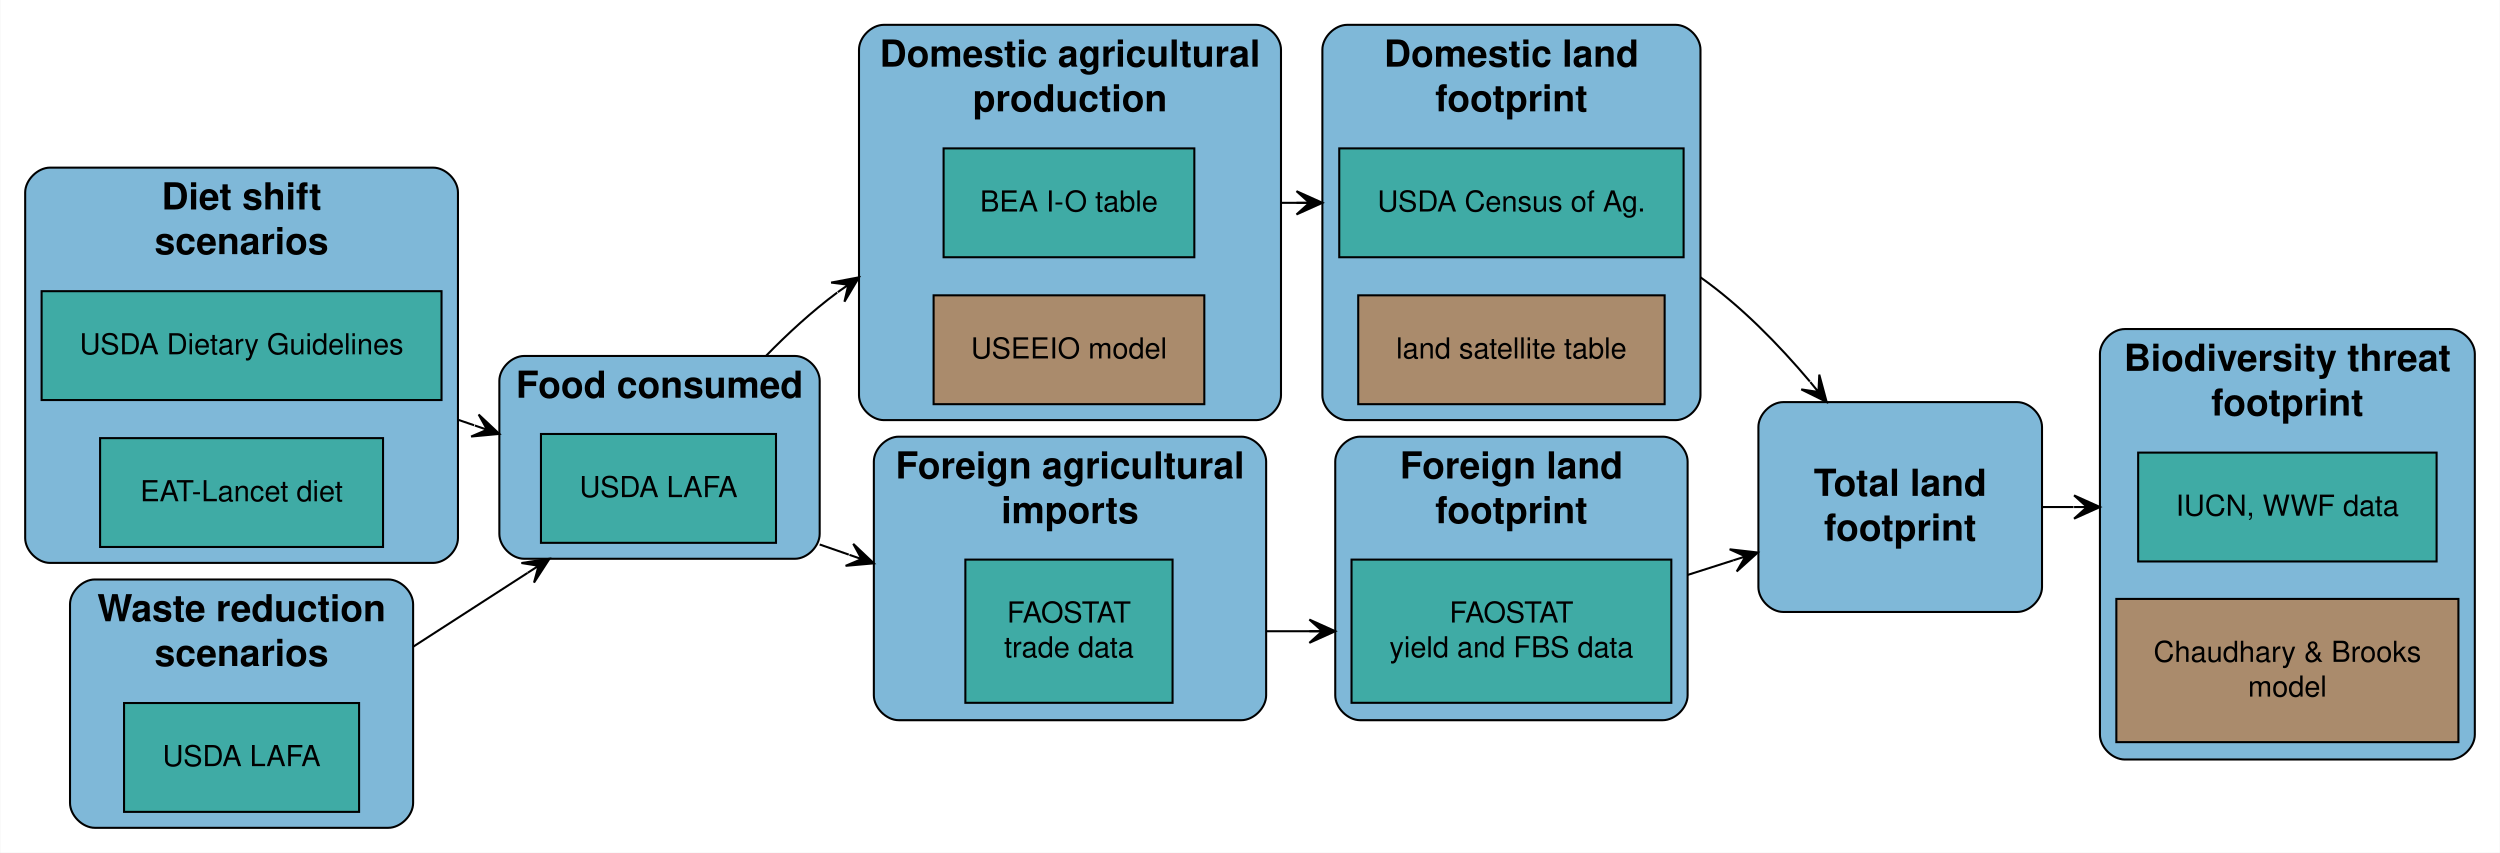
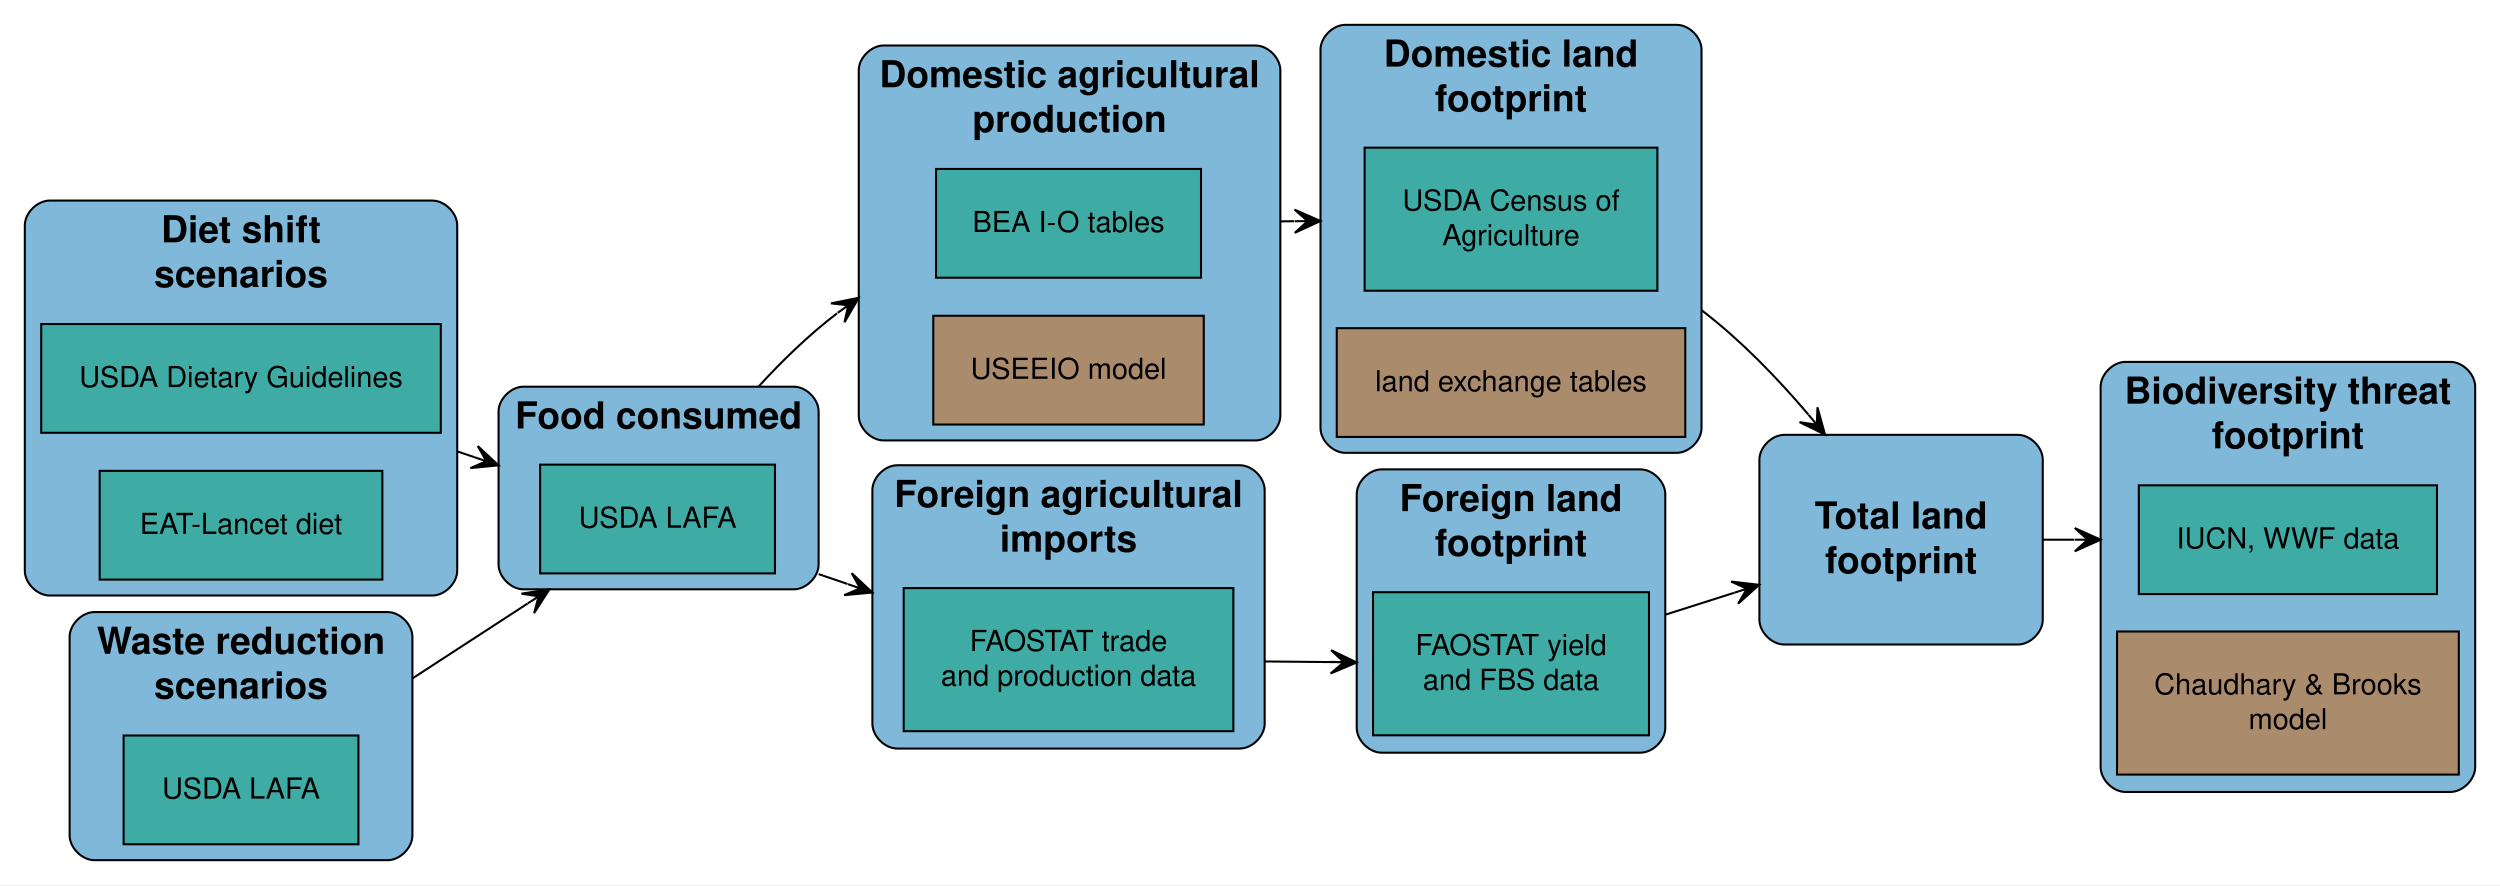
- <svg xmlns="http://www.w3.org/2000/svg" width="1208pt" height="412pt" viewBox="0.00 0.00 1207.67 412.00">
-   <g id="graph0" class="graph" transform="scale(1 1) rotate(0) translate(4 408)">
-     <polygon fill="#ffffff" stroke="transparent" points="-4,4 -4,-408 1203.668,-408 1203.668,4 -4,4" />
+ <svg xmlns="http://www.w3.org/2000/svg" width="1209pt" height="428pt" viewBox="0.00 0.00 1209.07 428.00">
+   <g id="graph0" class="graph" transform="scale(1 1) rotate(0) translate(4 424)">
+     <polygon fill="#ffffff" stroke="transparent" points="-4,4 -4,-424 1205.066,-424 1205.066,4 -4,4" />
    <g id="clust1" class="cluster">
      <path fill="#0072b2" fill-opacity="0.502" stroke="#000000" d="M20,-136C20,-136 205.121,-136 205.121,-136 211.121,-136 217.121,-142 217.121,-148 217.121,-148 217.121,-315 217.121,-315 217.121,-321 211.121,-327 205.121,-327 205.121,-327 20,-327 20,-327 14,-327 8,-321 8,-315 8,-315 8,-148 8,-148 8,-142 14,-136 20,-136" />
      <text text-anchor="middle" x="112.56" y="-306.8" font-family="Helvetica,sans-Serif" font-weight="bold" font-size="18.00" fill="#000000">Diet shift</text>
      <text text-anchor="middle" x="112.56" y="-285.2" font-family="Helvetica,sans-Serif" font-weight="bold" font-size="18.00" fill="#000000">scenarios</text>
    </g>
    <g id="clust2" class="cluster">
      <path fill="#0072b2" fill-opacity="0.502" stroke="#000000" d="M41.668,-8C41.668,-8 183.453,-8 183.453,-8 189.453,-8 195.453,-14 195.453,-20 195.453,-20 195.453,-116 195.453,-116 195.453,-122 189.453,-128 183.453,-128 183.453,-128 41.668,-128 41.668,-128 35.668,-128 29.668,-122 29.668,-116 29.668,-116 29.668,-20 29.668,-20 29.668,-14 35.668,-8 41.668,-8" />
      <text text-anchor="middle" x="112.56" y="-107.8" font-family="Helvetica,sans-Serif" font-weight="bold" font-size="18.00" fill="#000000">  Waste reduction  </text>
      <text text-anchor="middle" x="112.56" y="-86.2" font-family="Helvetica,sans-Serif" font-weight="bold" font-size="18.00" fill="#000000">scenarios</text>
    </g>
    <g id="clust3" class="cluster">
-       <path fill="#0072b2" fill-opacity="0.502" stroke="#000000" d="M249.121,-138C249.121,-138 379.906,-138 379.906,-138 385.906,-138 391.906,-144 391.906,-150 391.906,-150 391.906,-224 391.906,-224 391.906,-230 385.906,-236 379.906,-236 379.906,-236 249.121,-236 249.121,-236 243.121,-236 237.121,-230 237.121,-224 237.121,-224 237.121,-150 237.121,-150 237.121,-144 243.121,-138 249.121,-138" />
-       <text text-anchor="middle" x="314.513" y="-215.8" font-family="Helvetica,sans-Serif" font-weight="bold" font-size="18.00" fill="#000000"> Food consumed </text>
+       <path fill="#0072b2" fill-opacity="0.502" stroke="#000000" d="M249.121,-139C249.121,-139 379.906,-139 379.906,-139 385.906,-139 391.906,-145 391.906,-151 391.906,-151 391.906,-225 391.906,-225 391.906,-231 385.906,-237 379.906,-237 379.906,-237 249.121,-237 249.121,-237 243.121,-237 237.121,-231 237.121,-225 237.121,-225 237.121,-151 237.121,-151 237.121,-145 243.121,-139 249.121,-139" />
+       <text text-anchor="middle" x="314.513" y="-216.8" font-family="Helvetica,sans-Serif" font-weight="bold" font-size="18.00" fill="#000000"> Food consumed </text>
    </g>
    <g id="clust4" class="cluster">
-       <path fill="#0072b2" fill-opacity="0.502" stroke="#000000" d="M422.906,-205C422.906,-205 602.809,-205 602.809,-205 608.809,-205 614.809,-211 614.809,-217 614.809,-217 614.809,-384 614.809,-384 614.809,-390 608.809,-396 602.809,-396 602.809,-396 422.906,-396 422.906,-396 416.906,-396 410.906,-390 410.906,-384 410.906,-384 410.906,-217 410.906,-217 410.906,-211 416.906,-205 422.906,-205" />
-       <text text-anchor="middle" x="512.858" y="-375.8" font-family="Helvetica,sans-Serif" font-weight="bold" font-size="18.00" fill="#000000">  Domestic agricultural  </text>
-       <text text-anchor="middle" x="512.858" y="-354.2" font-family="Helvetica,sans-Serif" font-weight="bold" font-size="18.00" fill="#000000">production</text>
+       <path fill="#0072b2" fill-opacity="0.502" stroke="#000000" d="M423.315,-211C423.315,-211 603.218,-211 603.218,-211 609.218,-211 615.218,-217 615.218,-223 615.218,-223 615.218,-390 615.218,-390 615.218,-396 609.218,-402 603.218,-402 603.218,-402 423.315,-402 423.315,-402 417.315,-402 411.315,-396 411.315,-390 411.315,-390 411.315,-223 411.315,-223 411.315,-217 417.315,-211 423.315,-211" />
+       <text text-anchor="middle" x="513.266" y="-381.8" font-family="Helvetica,sans-Serif" font-weight="bold" font-size="18.00" fill="#000000">  Domestic agricultural  </text>
+       <text text-anchor="middle" x="513.266" y="-360.2" font-family="Helvetica,sans-Serif" font-weight="bold" font-size="18.00" fill="#000000">production</text>
    </g>
    <g id="clust5" class="cluster">
-       <path fill="#0072b2" fill-opacity="0.502" stroke="#000000" d="M430.079,-60C430.079,-60 595.637,-60 595.637,-60 601.637,-60 607.637,-66 607.637,-72 607.637,-72 607.637,-185 607.637,-185 607.637,-191 601.637,-197 595.637,-197 595.637,-197 430.079,-197 430.079,-197 424.079,-197 418.079,-191 418.079,-185 418.079,-185 418.079,-72 418.079,-72 418.079,-66 424.079,-60 430.079,-60" />
-       <text text-anchor="middle" x="512.858" y="-176.8" font-family="Helvetica,sans-Serif" font-weight="bold" font-size="18.00" fill="#000000">  Foreign agricultural  </text>
-       <text text-anchor="middle" x="512.858" y="-155.2" font-family="Helvetica,sans-Serif" font-weight="bold" font-size="18.00" fill="#000000">imports</text>
+       <path fill="#0072b2" fill-opacity="0.502" stroke="#000000" d="M429.906,-62C429.906,-62 595.627,-62 595.627,-62 601.627,-62 607.627,-68 607.627,-74 607.627,-74 607.627,-187 607.627,-187 607.627,-193 601.627,-199 595.627,-199 595.627,-199 429.906,-199 429.906,-199 423.906,-199 417.906,-193 417.906,-187 417.906,-187 417.906,-74 417.906,-74 417.906,-68 423.906,-62 429.906,-62" />
+       <text text-anchor="middle" x="512.766" y="-178.8" font-family="Helvetica,sans-Serif" font-weight="bold" font-size="18.00" fill="#000000">  Foreign agricultural  </text>
+       <text text-anchor="middle" x="512.766" y="-157.2" font-family="Helvetica,sans-Serif" font-weight="bold" font-size="18.00" fill="#000000">imports</text>
    </g>
    <g id="clust6" class="cluster">
-       <path fill="#0072b2" fill-opacity="0.502" stroke="#000000" d="M646.809,-205C646.809,-205 805.505,-205 805.505,-205 811.505,-205 817.505,-211 817.505,-217 817.505,-217 817.505,-384 817.505,-384 817.505,-390 811.505,-396 805.505,-396 805.505,-396 646.809,-396 646.809,-396 640.809,-396 634.809,-390 634.809,-384 634.809,-384 634.809,-217 634.809,-217 634.809,-211 640.809,-205 646.809,-205" />
-       <text text-anchor="middle" x="726.157" y="-375.8" font-family="Helvetica,sans-Serif" font-weight="bold" font-size="18.00" fill="#000000">Domestic land</text>
-       <text text-anchor="middle" x="726.157" y="-354.2" font-family="Helvetica,sans-Serif" font-weight="bold" font-size="18.00" fill="#000000">footprint</text>
+       <path fill="#0072b2" fill-opacity="0.502" stroke="#000000" d="M646.627,-205C646.627,-205 806.903,-205 806.903,-205 812.903,-205 818.903,-211 818.903,-217 818.903,-217 818.903,-400 818.903,-400 818.903,-406 812.903,-412 806.903,-412 806.903,-412 646.627,-412 646.627,-412 640.627,-412 634.627,-406 634.627,-400 634.627,-400 634.627,-217 634.627,-217 634.627,-211 640.627,-205 646.627,-205" />
+       <text text-anchor="middle" x="726.765" y="-391.8" font-family="Helvetica,sans-Serif" font-weight="bold" font-size="18.00" fill="#000000">Domestic land</text>
+       <text text-anchor="middle" x="726.765" y="-370.2" font-family="Helvetica,sans-Serif" font-weight="bold" font-size="18.00" fill="#000000">footprint</text>
    </g>
    <g id="clust7" class="cluster">
-       <path fill="#0072b2" fill-opacity="0.502" stroke="#000000" d="M653.026,-60C653.026,-60 799.288,-60 799.288,-60 805.288,-60 811.288,-66 811.288,-72 811.288,-72 811.288,-185 811.288,-185 811.288,-191 805.288,-197 799.288,-197 799.288,-197 653.026,-197 653.026,-197 647.026,-197 641.026,-191 641.026,-185 641.026,-185 641.026,-72 641.026,-72 641.026,-66 647.026,-60 653.026,-60" />
-       <text text-anchor="middle" x="726.157" y="-176.8" font-family="Helvetica,sans-Serif" font-weight="bold" font-size="18.00" fill="#000000">Foreign land</text>
-       <text text-anchor="middle" x="726.157" y="-155.2" font-family="Helvetica,sans-Serif" font-weight="bold" font-size="18.00" fill="#000000">footprint</text>
+       <path fill="#0072b2" fill-opacity="0.502" stroke="#000000" d="M664.151,-60C664.151,-60 789.379,-60 789.379,-60 795.379,-60 801.379,-66 801.379,-72 801.379,-72 801.379,-185 801.379,-185 801.379,-191 795.379,-197 789.379,-197 789.379,-197 664.151,-197 664.151,-197 658.151,-197 652.151,-191 652.151,-185 652.151,-185 652.151,-72 652.151,-72 652.151,-66 658.151,-60 664.151,-60" />
+       <text text-anchor="middle" x="726.765" y="-176.8" font-family="Helvetica,sans-Serif" font-weight="bold" font-size="18.00" fill="#000000">Foreign land</text>
+       <text text-anchor="middle" x="726.765" y="-155.2" font-family="Helvetica,sans-Serif" font-weight="bold" font-size="18.00" fill="#000000">footprint</text>
    </g>
    <g id="clust8" class="cluster">
-       <path fill="#0072b2" fill-opacity="0.502" stroke="#000000" d="M1022.525,-41C1022.525,-41 1179.668,-41 1179.668,-41 1185.668,-41 1191.668,-47 1191.668,-53 1191.668,-53 1191.668,-237 1191.668,-237 1191.668,-243 1185.668,-249 1179.668,-249 1179.668,-249 1022.525,-249 1022.525,-249 1016.525,-249 1010.525,-243 1010.525,-237 1010.525,-237 1010.525,-53 1010.525,-53 1010.525,-47 1016.525,-41 1022.525,-41" />
-       <text text-anchor="middle" x="1101.096" y="-228.8" font-family="Helvetica,sans-Serif" font-weight="bold" font-size="18.00" fill="#000000">Biodiversity threat</text>
-       <text text-anchor="middle" x="1101.096" y="-207.2" font-family="Helvetica,sans-Serif" font-weight="bold" font-size="18.00" fill="#000000">footprint</text>
+       <path fill="#0072b2" fill-opacity="0.502" stroke="#000000" d="M1023.923,-41C1023.923,-41 1181.066,-41 1181.066,-41 1187.066,-41 1193.066,-47 1193.066,-53 1193.066,-53 1193.066,-237 1193.066,-237 1193.066,-243 1187.066,-249 1181.066,-249 1181.066,-249 1023.923,-249 1023.923,-249 1017.923,-249 1011.923,-243 1011.923,-237 1011.923,-237 1011.923,-53 1011.923,-53 1011.923,-47 1017.923,-41 1023.923,-41" />
+       <text text-anchor="middle" x="1102.495" y="-228.8" font-family="Helvetica,sans-Serif" font-weight="bold" font-size="18.00" fill="#000000">Biodiversity threat</text>
+       <text text-anchor="middle" x="1102.495" y="-207.2" font-family="Helvetica,sans-Serif" font-weight="bold" font-size="18.00" fill="#000000">footprint</text>
    </g>
    <g id="node1" class="node">
      <polygon fill="#009e73" fill-opacity="0.502" stroke="#000000" points="209.181,-267.3 15.94,-267.3 15.94,-214.7 209.181,-214.7 209.181,-267.3" />
      <text text-anchor="middle" x="112.56" y="-236.8" font-family="Helvetica,sans-Serif" font-size="14.00" fill="#000000">USDA Dietary Guidelines</text>
    </g>
    <g id="node4" class="node">
-       <polygon fill="#009e73" fill-opacity="0.502" stroke="#000000" points="370.799,-198.3 257.228,-198.3 257.228,-145.7 370.799,-145.7 370.799,-198.3" />
-       <text text-anchor="middle" x="314.013" y="-167.8" font-family="Helvetica,sans-Serif" font-size="14.00" fill="#000000">USDA LAFA</text>
+       <polygon fill="#009e73" fill-opacity="0.502" stroke="#000000" points="370.799,-199.3 257.228,-199.3 257.228,-146.7 370.799,-146.7 370.799,-199.3" />
+       <text text-anchor="middle" x="314.013" y="-168.8" font-family="Helvetica,sans-Serif" font-size="14.00" fill="#000000">USDA LAFA</text>
    </g>
    <g id="edge1" class="edge">
-       <path fill="none" stroke="#000000" d="M217.117,-205.188C219.732,-204.293 222.343,-203.398 224.943,-202.507" />
-       <polygon fill="#000000" stroke="#000000" points="237.124,-198.335 227.121,-207.707 231.211,-200.361 225.298,-202.386 225.298,-202.386 225.298,-202.386 231.211,-200.361 223.476,-197.064 237.124,-198.335 237.124,-198.335" />
+       <path fill="none" stroke="#000000" d="M217.118,-205.707C219.833,-204.79 222.545,-203.875 225.245,-202.964" />
+       <polygon fill="#000000" stroke="#000000" points="237.123,-198.954 227.078,-208.282 231.201,-200.953 225.279,-202.952 225.279,-202.952 225.279,-202.952 231.201,-200.953 223.48,-197.623 237.123,-198.954 237.123,-198.954" />
    </g>
    <g id="node2" class="node">
      <polygon fill="#009e73" fill-opacity="0.502" stroke="#000000" points="180.921,-196.3 44.199,-196.3 44.199,-143.7 180.921,-143.7 180.921,-196.3" />
      <text text-anchor="middle" x="112.56" y="-165.8" font-family="Helvetica,sans-Serif" font-size="14.00" fill="#000000">EAT-Lancet diet</text>
    </g>
    <g id="node3" class="node">
      <polygon fill="#009e73" fill-opacity="0.502" stroke="#000000" points="169.346,-68.3 55.775,-68.3 55.775,-15.7 169.346,-15.7 169.346,-68.3" />
      <text text-anchor="middle" x="112.56" y="-37.8" font-family="Helvetica,sans-Serif" font-size="14.00" fill="#000000">USDA LAFA</text>
    </g>
    <g id="edge2" class="edge">
-       <path fill="none" stroke="#000000" d="M195.451,-95.49C213.932,-107.416 233.241,-119.877 250.781,-131.195" />
-       <polygon fill="#000000" stroke="#000000" points="261.33,-138.003 247.777,-135.951 256.078,-134.614 250.827,-131.225 250.827,-131.225 250.827,-131.225 256.078,-134.614 253.877,-126.499 261.33,-138.003 261.33,-138.003" />
+       <path fill="none" stroke="#000000" d="M195.452,-95.902C214.066,-108.007 233.52,-120.657 251.161,-132.129" />
+       <polygon fill="#000000" stroke="#000000" points="261.732,-139.003 248.187,-136.904 256.493,-135.596 251.253,-132.189 251.253,-132.189 251.253,-132.189 256.493,-135.596 254.32,-127.473 261.732,-139.003 261.732,-139.003" />
    </g>
    <g id="node5" class="node">
-       <polygon fill="#009e73" fill-opacity="0.502" stroke="#000000" points="572.936,-336.3 451.779,-336.3 451.779,-283.7 572.936,-283.7 572.936,-336.3" />
-       <text text-anchor="middle" x="512.358" y="-305.8" font-family="Helvetica,sans-Serif" font-size="14.00" fill="#000000">BEA I-O table</text>
+       <polygon fill="#009e73" fill-opacity="0.502" stroke="#000000" points="576.845,-342.3 448.688,-342.3 448.688,-289.7 576.845,-289.7 576.845,-342.3" />
+       <text text-anchor="middle" x="512.766" y="-311.8" font-family="Helvetica,sans-Serif" font-size="14.00" fill="#000000">BEA I-O tables</text>
    </g>
    <g id="edge3" class="edge">
-       <path fill="none" stroke="#000000" d="M365.924,-235.999C376.477,-246.83 388.127,-257.512 400.377,-266.648" />
-       <polygon fill="#000000" stroke="#000000" points="410.906,-274 397.437,-271.456 405.781,-270.422 400.657,-266.844 400.657,-266.844 400.657,-266.844 405.781,-270.422 403.877,-262.232 410.906,-274 410.906,-274" />
+       <path fill="none" stroke="#000000" d="M362.809,-236.996C374.234,-249.512 387.111,-261.994 400.82,-272.488" />
+       <polygon fill="#000000" stroke="#000000" points="411.315,-280 397.876,-277.299 406.233,-276.362 401.15,-272.725 401.15,-272.725 401.15,-272.725 406.233,-276.362 404.424,-268.151 411.315,-280 411.315,-280" />
    </g>
    <g id="node7" class="node">
-       <polygon fill="#009e73" fill-opacity="0.502" stroke="#000000" points="562.417,-137.601 462.298,-137.601 462.298,-68.399 562.417,-68.399 562.417,-137.601" />
-       <text text-anchor="middle" x="512.358" y="-107.2" font-family="Helvetica,sans-Serif" font-size="14.00" fill="#000000">FAOSTAT</text>
-       <text text-anchor="middle" x="512.358" y="-90.4" font-family="Helvetica,sans-Serif" font-size="14.00" fill="#000000">trade data</text>
+       <polygon fill="#009e73" fill-opacity="0.502" stroke="#000000" points="592.487,-139.601 433.045,-139.601 433.045,-70.399 592.487,-70.399 592.487,-139.601" />
+       <text text-anchor="middle" x="512.766" y="-109.2" font-family="Helvetica,sans-Serif" font-size="14.00" fill="#000000">FAOSTAT trade</text>
+       <text text-anchor="middle" x="512.766" y="-92.4" font-family="Helvetica,sans-Serif" font-size="14.00" fill="#000000">and production data</text>
    </g>
    <g id="edge4" class="edge">
-       <path fill="none" stroke="#000000" d="M391.904,-144.904C396.541,-143.29 401.244,-141.654 405.968,-140.011" />
-       <polygon fill="#000000" stroke="#000000" points="418.08,-135.797 408.123,-145.217 412.177,-137.851 406.274,-139.904 406.274,-139.904 406.274,-139.904 412.177,-137.851 404.426,-134.592 418.08,-135.797 418.08,-135.797" />
+       <path fill="none" stroke="#000000" d="M391.905,-146.351C396.51,-144.775 401.179,-143.178 405.87,-141.573" />
+       <polygon fill="#000000" stroke="#000000" points="417.911,-137.453 407.905,-146.822 411.997,-139.476 406.084,-141.5 406.084,-141.5 406.084,-141.5 411.997,-139.476 404.263,-136.178 417.911,-137.453 417.911,-137.453" />
    </g>
    <g id="node8" class="node">
-       <polygon fill="#009e73" fill-opacity="0.502" stroke="#000000" points="809.353,-336.3 642.961,-336.3 642.961,-283.7 809.353,-283.7 809.353,-336.3" />
-       <text text-anchor="middle" x="726.157" y="-305.8" font-family="Helvetica,sans-Serif" font-size="14.00" fill="#000000">USDA Census of Ag.</text>
+       <polygon fill="#009e73" fill-opacity="0.502" stroke="#000000" points="797.56,-352.601 655.97,-352.601 655.97,-283.399 797.56,-283.399 797.56,-352.601" />
+       <text text-anchor="middle" x="726.765" y="-322.2" font-family="Helvetica,sans-Serif" font-size="14.00" fill="#000000">USDA Census of</text>
+       <text text-anchor="middle" x="726.765" y="-305.4" font-family="Helvetica,sans-Serif" font-size="14.00" fill="#000000">Agriculture</text>
    </g>
    <g id="edge5" class="edge">
-       <path fill="none" stroke="#000000" d="M614.807,-310C619.966,-310 625.138,-310 630.275,-310" />
-       <polygon fill="#000000" stroke="#000000" points="634.809,-310 622.309,-315.625 628.559,-310 622.309,-310 622.309,-310 622.309,-310 628.559,-310 622.309,-304.375 634.809,-310 634.809,-310" />
+       <path fill="none" stroke="#000000" d="M615.218,-316.957C617.414,-316.978 619.613,-316.999 621.81,-317.019" />
+       <polygon fill="#000000" stroke="#000000" points="634.628,-317.139 622.076,-322.647 628.379,-317.08 622.129,-317.022 622.129,-317.022 622.129,-317.022 628.379,-317.08 622.181,-311.397 634.628,-317.139 634.628,-317.139" />
    </g>
    <g id="node6" class="node">
-       <polygon fill="#d55e00" fill-opacity="0.502" stroke="#000000" points="577.761,-265.3 446.954,-265.3 446.954,-212.7 577.761,-212.7 577.761,-265.3" />
-       <text text-anchor="middle" x="512.358" y="-234.8" font-family="Helvetica,sans-Serif" font-size="14.00" fill="#000000">USEEIO model</text>
+       <polygon fill="#d55e00" fill-opacity="0.502" stroke="#000000" points="578.17,-271.3 447.363,-271.3 447.363,-218.7 578.17,-218.7 578.17,-271.3" />
+       <text text-anchor="middle" x="512.766" y="-240.8" font-family="Helvetica,sans-Serif" font-size="14.00" fill="#000000">USEEIO model</text>
    </g>
    <g id="node10" class="node">
-       <polygon fill="#009e73" fill-opacity="0.502" stroke="#000000" points="803.419,-137.601 648.895,-137.601 648.895,-68.399 803.419,-68.399 803.419,-137.601" />
-       <text text-anchor="middle" x="726.157" y="-107.2" font-family="Helvetica,sans-Serif" font-size="14.00" fill="#000000">FAOSTAT</text>
-       <text text-anchor="middle" x="726.157" y="-90.4" font-family="Helvetica,sans-Serif" font-size="14.00" fill="#000000">yield and FBS data</text>
+       <polygon fill="#009e73" fill-opacity="0.502" stroke="#000000" points="793.492,-137.601 660.038,-137.601 660.038,-68.399 793.492,-68.399 793.492,-137.601" />
+       <text text-anchor="middle" x="726.765" y="-107.2" font-family="Helvetica,sans-Serif" font-size="14.00" fill="#000000">FAOSTAT yield</text>
+       <text text-anchor="middle" x="726.765" y="-90.4" font-family="Helvetica,sans-Serif" font-size="14.00" fill="#000000">and FBS data</text>
    </g>
    <g id="edge6" class="edge">
-       <path fill="none" stroke="#000000" d="M607.635,-103C617.1,-103 626.688,-103 636.097,-103" />
-       <polygon fill="#000000" stroke="#000000" points="641.026,-103 628.526,-108.625 634.776,-103 628.526,-103 628.526,-103 628.526,-103 634.776,-103 628.526,-97.375 641.026,-103 641.026,-103" />
+       <path fill="none" stroke="#000000" d="M607.626,-104.114C620.811,-103.99 634.244,-103.865 647.111,-103.744" />
+       <polygon fill="#000000" stroke="#000000" points="652.151,-103.626 639.787,-109.544 645.903,-103.773 639.655,-103.92 639.655,-103.92 639.655,-103.92 645.903,-103.773 639.522,-98.297 652.151,-103.626 652.151,-103.626" />
    </g>
    <g id="node13" class="node">
-       <path fill="#0072b2" fill-opacity="0.502" stroke="#000000" d="M970.535,-213.7C970.535,-213.7 857.495,-213.7 857.495,-213.7 851.495,-213.7 845.495,-207.7 845.495,-201.7 845.495,-201.7 845.495,-124.3 845.495,-124.3 845.495,-118.3 851.495,-112.3 857.495,-112.3 857.495,-112.3 970.535,-112.3 970.535,-112.3 976.535,-112.3 982.535,-118.3 982.535,-124.3 982.535,-124.3 982.535,-201.7 982.535,-201.7 982.535,-207.7 976.535,-213.7 970.535,-213.7" />
-       <text text-anchor="middle" x="914.015" y="-168.4" font-family="Helvetica,sans-Serif" font-weight="bold" font-size="18.00" fill="#000000">Total land</text>
-       <text text-anchor="middle" x="914.015" y="-146.8" font-family="Helvetica,sans-Serif" font-weight="bold" font-size="18.00" fill="#000000">footprint</text>
+       <path fill="#0072b2" fill-opacity="0.502" stroke="#000000" d="M971.933,-213.7C971.933,-213.7 858.893,-213.7 858.893,-213.7 852.893,-213.7 846.893,-207.7 846.893,-201.7 846.893,-201.7 846.893,-124.3 846.893,-124.3 846.893,-118.3 852.893,-112.3 858.893,-112.3 858.893,-112.3 971.933,-112.3 971.933,-112.3 977.933,-112.3 983.933,-118.3 983.933,-124.3 983.933,-124.3 983.933,-201.7 983.933,-201.7 983.933,-207.7 977.933,-213.7 971.933,-213.7" />
+       <text text-anchor="middle" x="915.413" y="-168.4" font-family="Helvetica,sans-Serif" font-weight="bold" font-size="18.00" fill="#000000">Total land</text>
+       <text text-anchor="middle" x="915.413" y="-146.8" font-family="Helvetica,sans-Serif" font-weight="bold" font-size="18.00" fill="#000000">footprint</text>
    </g>
    <g id="edge7" class="edge">
-       <path fill="none" stroke="#000000" d="M817.505,-274C837.035,-260.196 855.193,-241.636 870.368,-223.647" />
-       <polygon fill="#000000" stroke="#000000" points="878.481,-213.746 874.909,-226.98 874.52,-218.58 870.558,-223.414 870.558,-223.414 870.558,-223.414 874.52,-218.58 866.208,-219.849 878.481,-213.746 878.481,-213.746" />
+       <path fill="none" stroke="#000000" d="M818.903,-274C837.681,-259.716 855.475,-241.284 870.55,-223.56" />
+       <polygon fill="#000000" stroke="#000000" points="878.634,-213.816 874.981,-227.028 874.643,-218.626 870.652,-223.436 870.652,-223.436 870.652,-223.436 874.643,-218.626 866.323,-219.844 878.634,-213.816 878.634,-213.816" />
    </g>
    <g id="node9" class="node">
-       <polygon fill="#d55e00" fill-opacity="0.502" stroke="#000000" points="800.186,-265.3 652.128,-265.3 652.128,-212.7 800.186,-212.7 800.186,-265.3" />
-       <text text-anchor="middle" x="726.157" y="-234.8" font-family="Helvetica,sans-Serif" font-size="14.00" fill="#000000">land satellite table</text>
+       <polygon fill="#d55e00" fill-opacity="0.502" stroke="#000000" points="811.041,-265.3 642.489,-265.3 642.489,-212.7 811.041,-212.7 811.041,-265.3" />
+       <text text-anchor="middle" x="726.765" y="-234.8" font-family="Helvetica,sans-Serif" font-size="14.00" fill="#000000">land exchange tables</text>
    </g>
    <g id="edge8" class="edge">
-       <path fill="none" stroke="#000000" d="M811.286,-130.189C818.598,-132.525 825.981,-134.883 833.257,-137.207" />
-       <polygon fill="#000000" stroke="#000000" points="845.216,-141.026 831.597,-142.582 839.262,-139.125 833.309,-137.223 833.309,-137.223 833.309,-137.223 839.262,-139.125 835.02,-131.865 845.216,-141.026 845.216,-141.026" />
+       <path fill="none" stroke="#000000" d="M801.374,-126.73C812.368,-130.226 823.737,-133.842 834.846,-137.375" />
+       <polygon fill="#000000" stroke="#000000" points="846.814,-141.182 833.197,-142.754 840.858,-139.288 834.902,-137.393 834.902,-137.393 834.902,-137.393 840.858,-139.288 836.607,-132.033 846.814,-141.182 846.814,-141.182" />
    </g>
    <g id="node11" class="node">
-       <polygon fill="#009e73" fill-opacity="0.502" stroke="#000000" points="1173.199,-189.3 1028.994,-189.3 1028.994,-136.7 1173.199,-136.7 1173.199,-189.3" />
-       <text text-anchor="middle" x="1101.096" y="-158.8" font-family="Helvetica,sans-Serif" font-size="14.00" fill="#000000">IUCN, WWF data</text>
+       <polygon fill="#009e73" fill-opacity="0.502" stroke="#000000" points="1174.597,-189.3 1030.392,-189.3 1030.392,-136.7 1174.597,-136.7 1174.597,-189.3" />
+       <text text-anchor="middle" x="1102.495" y="-158.8" font-family="Helvetica,sans-Serif" font-size="14.00" fill="#000000">IUCN, WWF data</text>
    </g>
    <g id="node12" class="node">
-       <polygon fill="#d55e00" fill-opacity="0.502" stroke="#000000" points="1183.739,-118.601 1018.453,-118.601 1018.453,-49.399 1183.739,-49.399 1183.739,-118.601" />
-       <text text-anchor="middle" x="1101.096" y="-88.2" font-family="Helvetica,sans-Serif" font-size="14.00" fill="#000000">Chaudhary &amp; Brooks</text>
-       <text text-anchor="middle" x="1101.096" y="-71.4" font-family="Helvetica,sans-Serif" font-size="14.00" fill="#000000">model</text>
+       <polygon fill="#d55e00" fill-opacity="0.502" stroke="#000000" points="1185.138,-118.601 1019.851,-118.601 1019.851,-49.399 1185.138,-49.399 1185.138,-118.601" />
+       <text text-anchor="middle" x="1102.495" y="-88.2" font-family="Helvetica,sans-Serif" font-size="14.00" fill="#000000">Chaudhary &amp; Brooks</text>
+       <text text-anchor="middle" x="1102.495" y="-71.4" font-family="Helvetica,sans-Serif" font-size="14.00" fill="#000000">model</text>
    </g>
    <g id="edge9" class="edge">
-       <path fill="none" stroke="#000000" d="M982.615,-163C987.587,-163 992.66,-163 997.772,-163" />
-       <polygon fill="#000000" stroke="#000000" points="1010.527,-163 998.027,-168.625 1004.277,-163 998.027,-163 998.027,-163 998.027,-163 1004.277,-163 998.027,-157.375 1010.527,-163 1010.527,-163" />
+       <path fill="none" stroke="#000000" d="M984.013,-163C988.985,-163 994.058,-163 999.171,-163" />
+       <polygon fill="#000000" stroke="#000000" points="1011.925,-163 999.425,-168.625 1005.675,-163 999.425,-163 999.425,-163 999.425,-163 1005.675,-163 999.425,-157.375 1011.925,-163 1011.925,-163" />
    </g>
  </g>
</svg>
